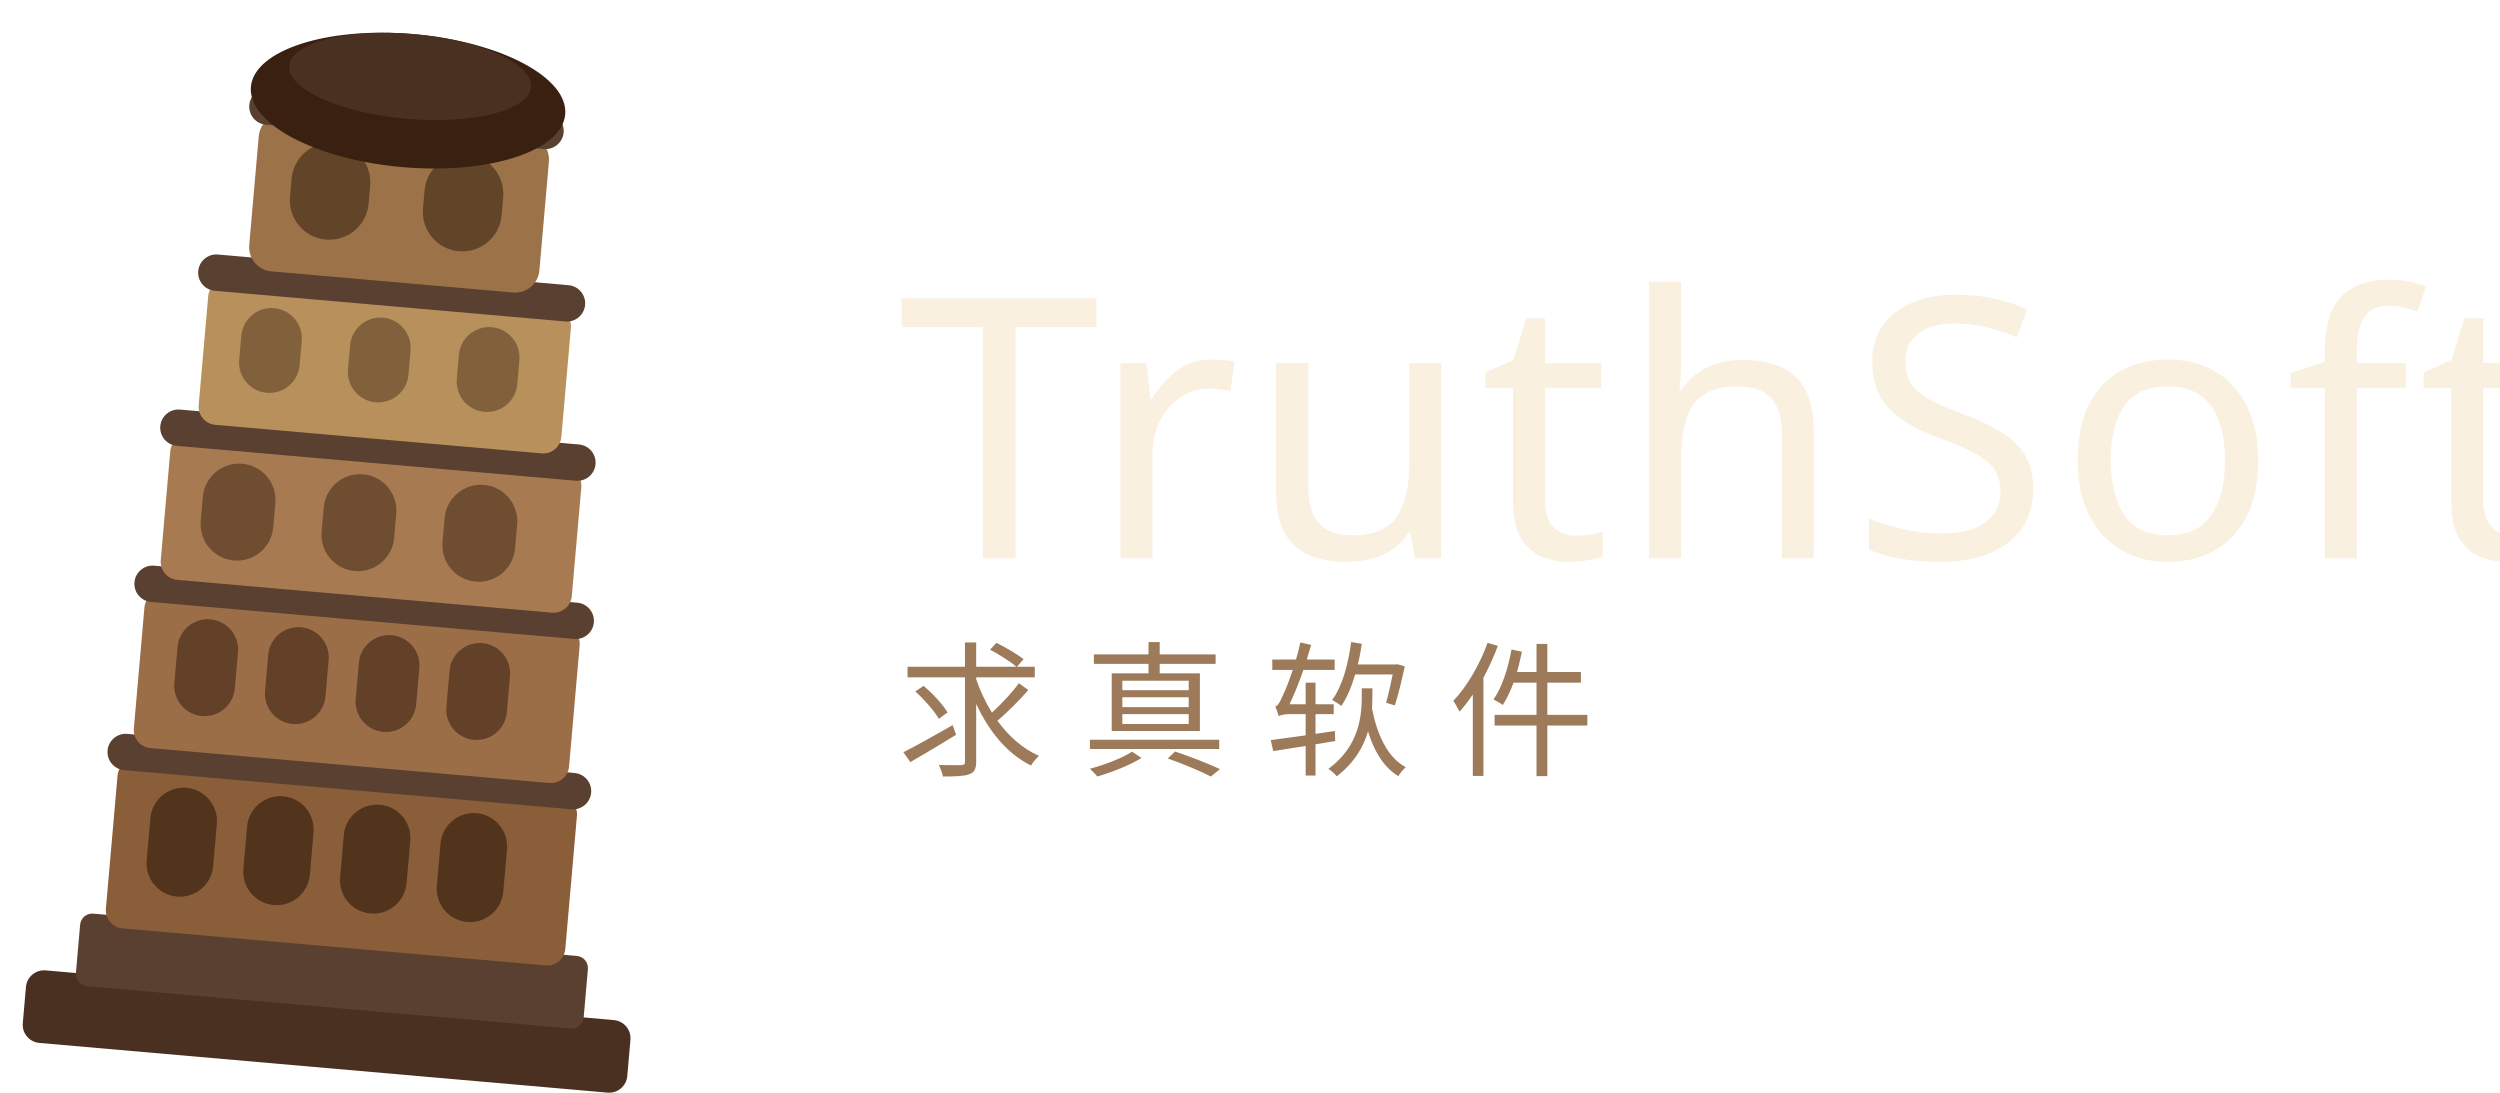
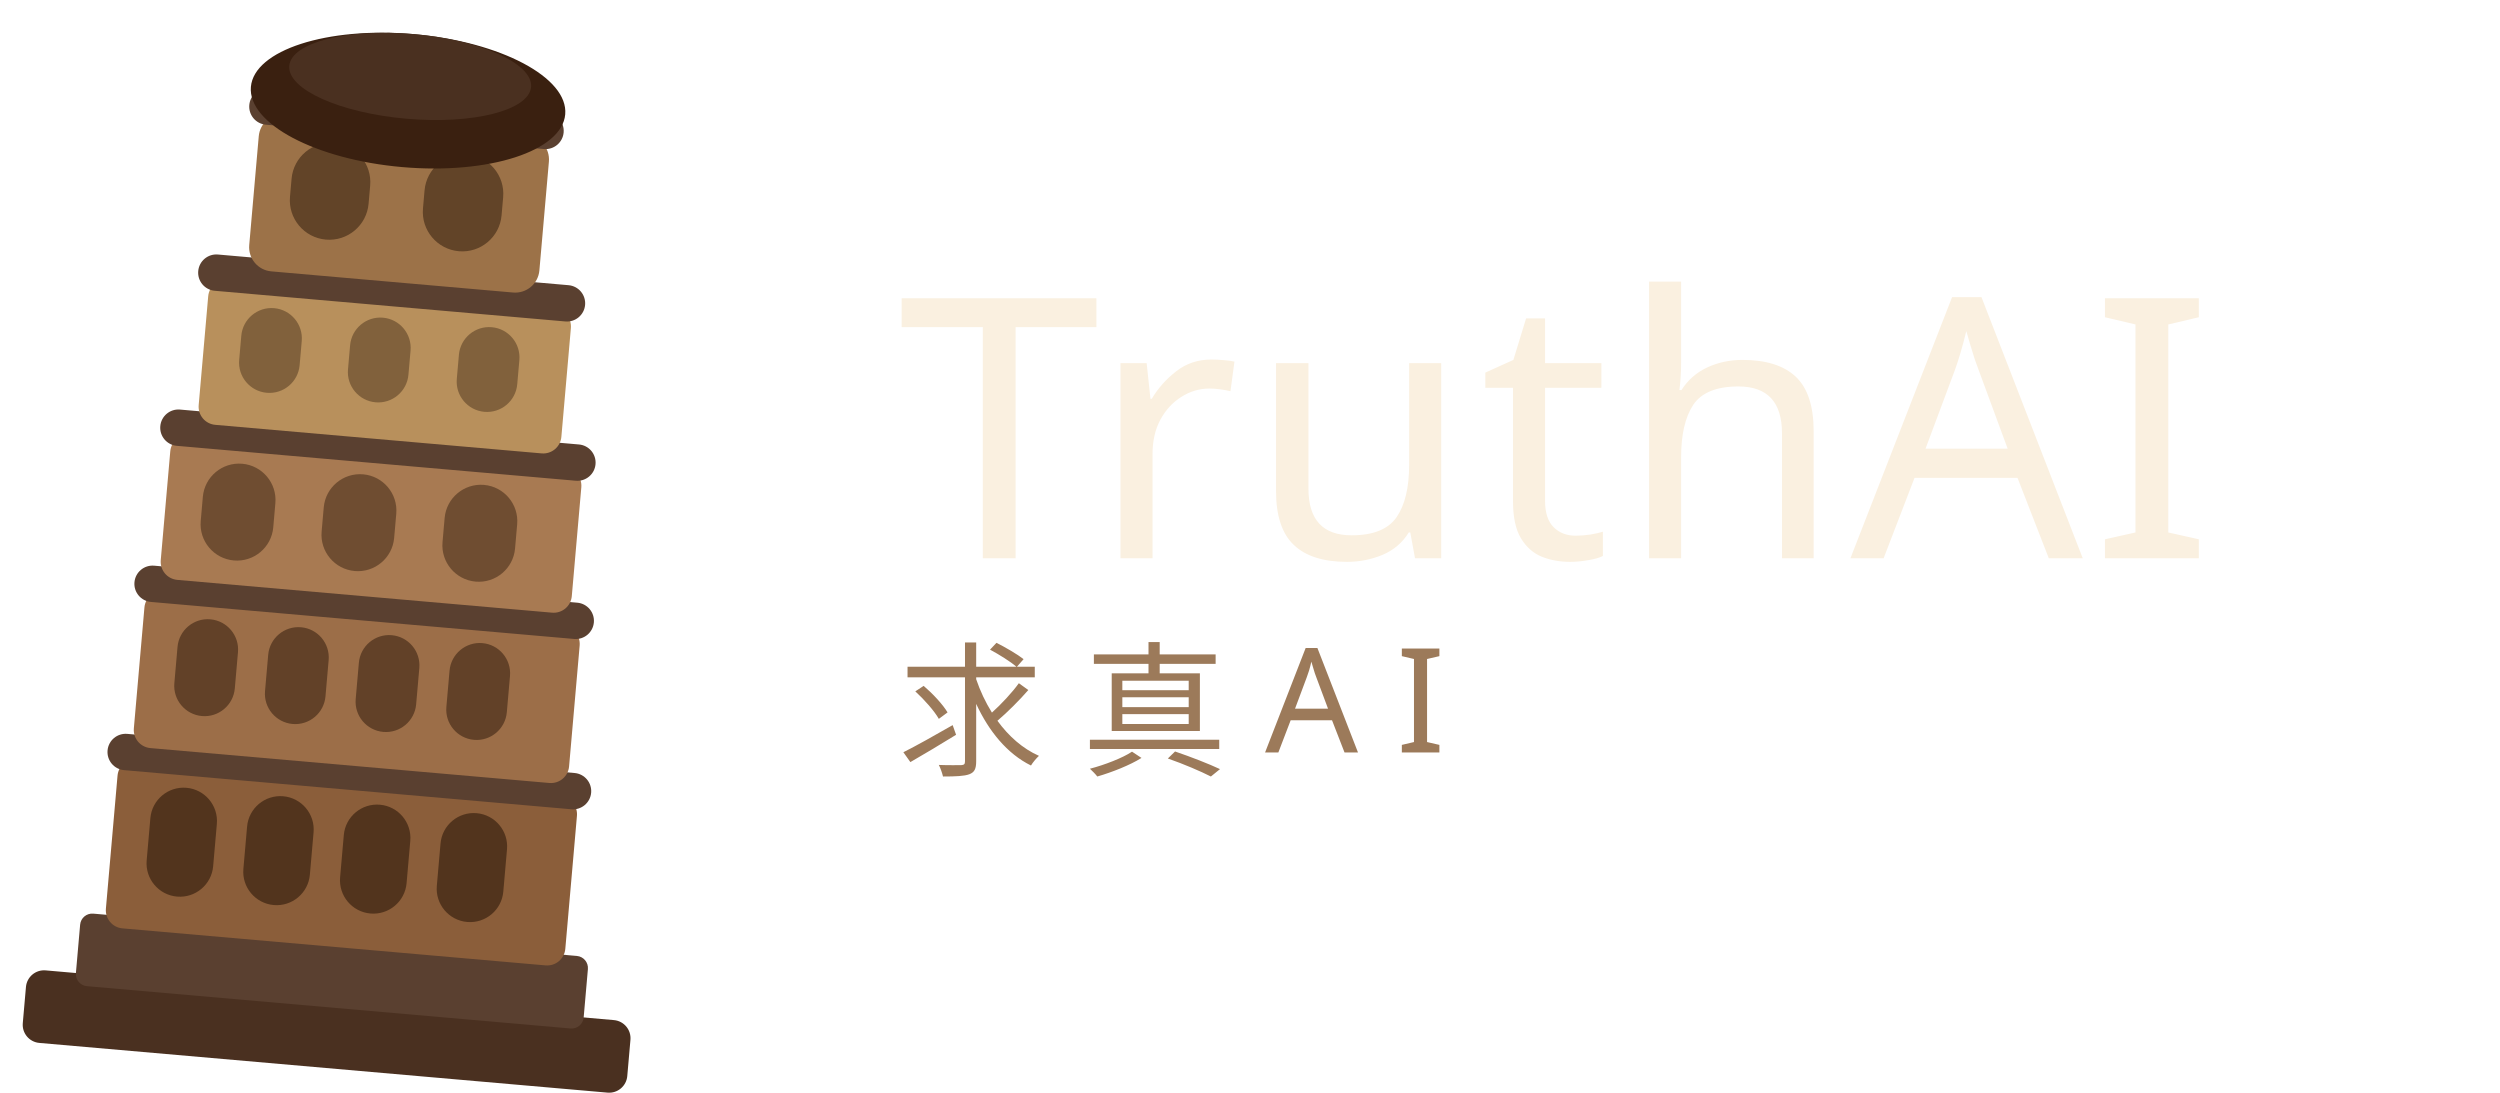
<svg xmlns="http://www.w3.org/2000/svg" viewBox="0 0 206 90" fill="none">
  <g transform="translate(0,0)">
    <g transform="rotate(5, 27, 84)">
      <rect x="2" y="82" width="50" height="6" rx="1.5" fill="#4A3020" />
      <rect x="6" y="77" width="42" height="6" rx="1" fill="#5A4030" />
      <rect x="8" y="64" width="38" height="14" rx="1.5" fill="#8B5E3A" />
      <rect x="11" y="66" width="5.5" height="9" rx="2.75" fill="#1A0A00" opacity=".5" />
      <rect x="19" y="66" width="5.5" height="9" rx="2.75" fill="#1A0A00" opacity=".5" />
      <rect x="27" y="66" width="5.5" height="9" rx="2.75" fill="#1A0A00" opacity=".5" />
      <rect x="35" y="66" width="5.5" height="9" rx="2.75" fill="#1A0A00" opacity=".5" />
      <rect x="7" y="62" width="40" height="3" rx="1.5" fill="#5A4030" />
      <rect x="9" y="50" width="36" height="13" rx="1.5" fill="#9C6E48" />
      <rect x="12" y="52" width="5" height="8" rx="2.5" fill="#1A0A00" opacity=".45" />
      <rect x="19.5" y="52" width="5" height="8" rx="2.5" fill="#1A0A00" opacity=".45" />
      <rect x="27" y="52" width="5" height="8" rx="2.5" fill="#1A0A00" opacity=".45" />
      <rect x="34.5" y="52" width="5" height="8" rx="2.5" fill="#1A0A00" opacity=".45" />
      <rect x="8" y="48" width="38" height="3" rx="1.5" fill="#5A4030" />
      <rect x="10" y="37" width="34" height="12" rx="1.5" fill="#A87A52" />
      <rect x="13" y="39" width="6" height="8" rx="3" fill="#1A0A00" opacity=".4" />
      <rect x="23" y="39" width="6" height="8" rx="3" fill="#1A0A00" opacity=".4" />
      <rect x="33" y="39" width="6" height="8" rx="3" fill="#1A0A00" opacity=".4" />
      <rect x="9" y="35" width="36" height="3" rx="1.5" fill="#5A4030" />
      <rect x="12" y="24" width="30" height="12" rx="1.5" fill="#B8905C" />
      <rect x="15" y="26" width="5" height="7" rx="2.5" fill="#1A0A00" opacity=".35" />
      <rect x="24" y="26" width="5" height="7" rx="2.5" fill="#1A0A00" opacity=".35" />
      <rect x="33" y="26" width="5" height="7" rx="2.5" fill="#1A0A00" opacity=".35" />
      <rect x="11" y="22" width="32" height="3" rx="1.5" fill="#5A4030" />
      <rect x="15" y="10" width="24" height="13" rx="2" fill="#9C7248" />
      <rect x="18" y="12" width="6.5" height="8" rx="3.25" fill="#1A0A00" opacity=".45" />
      <rect x="29" y="12" width="6.5" height="8" rx="3.25" fill="#1A0A00" opacity=".45" />
      <rect x="14" y="8" width="26" height="3" rx="1.5" fill="#5A4030" />
      <ellipse cx="27" cy="8" rx="13" ry="5.5" fill="#3A2010" />
      <ellipse cx="27" cy="6" rx="10" ry="3.5" fill="#4A3020" />
    </g>
  </g>
-   <text x="74" y="46" font-family="PlayfairDisplay-Bold" font-size="30" letter-spacing="0.6" fill="#FAF0E0">TruthSoft</text>
-   <text x="74" y="63" font-family="Inter-Light,PingFang SC,Hiragino Sans GB,sans-serif" font-size="12" letter-spacing="3.12" fill="#9C7A5A">求真软件</text>
+   <text x="74" y="46" font-family="PlayfairDisplay-Bold" font-size="30" letter-spacing="0.6" fill="#FAF0E0">TruthAI</text>
+   <text x="74" y="63" font-family="Inter-Light,PingFang SC,Hiragino Sans GB,sans-serif" font-size="12" letter-spacing="3.12" fill="#9C7A5A">求真AI</text>
</svg>
